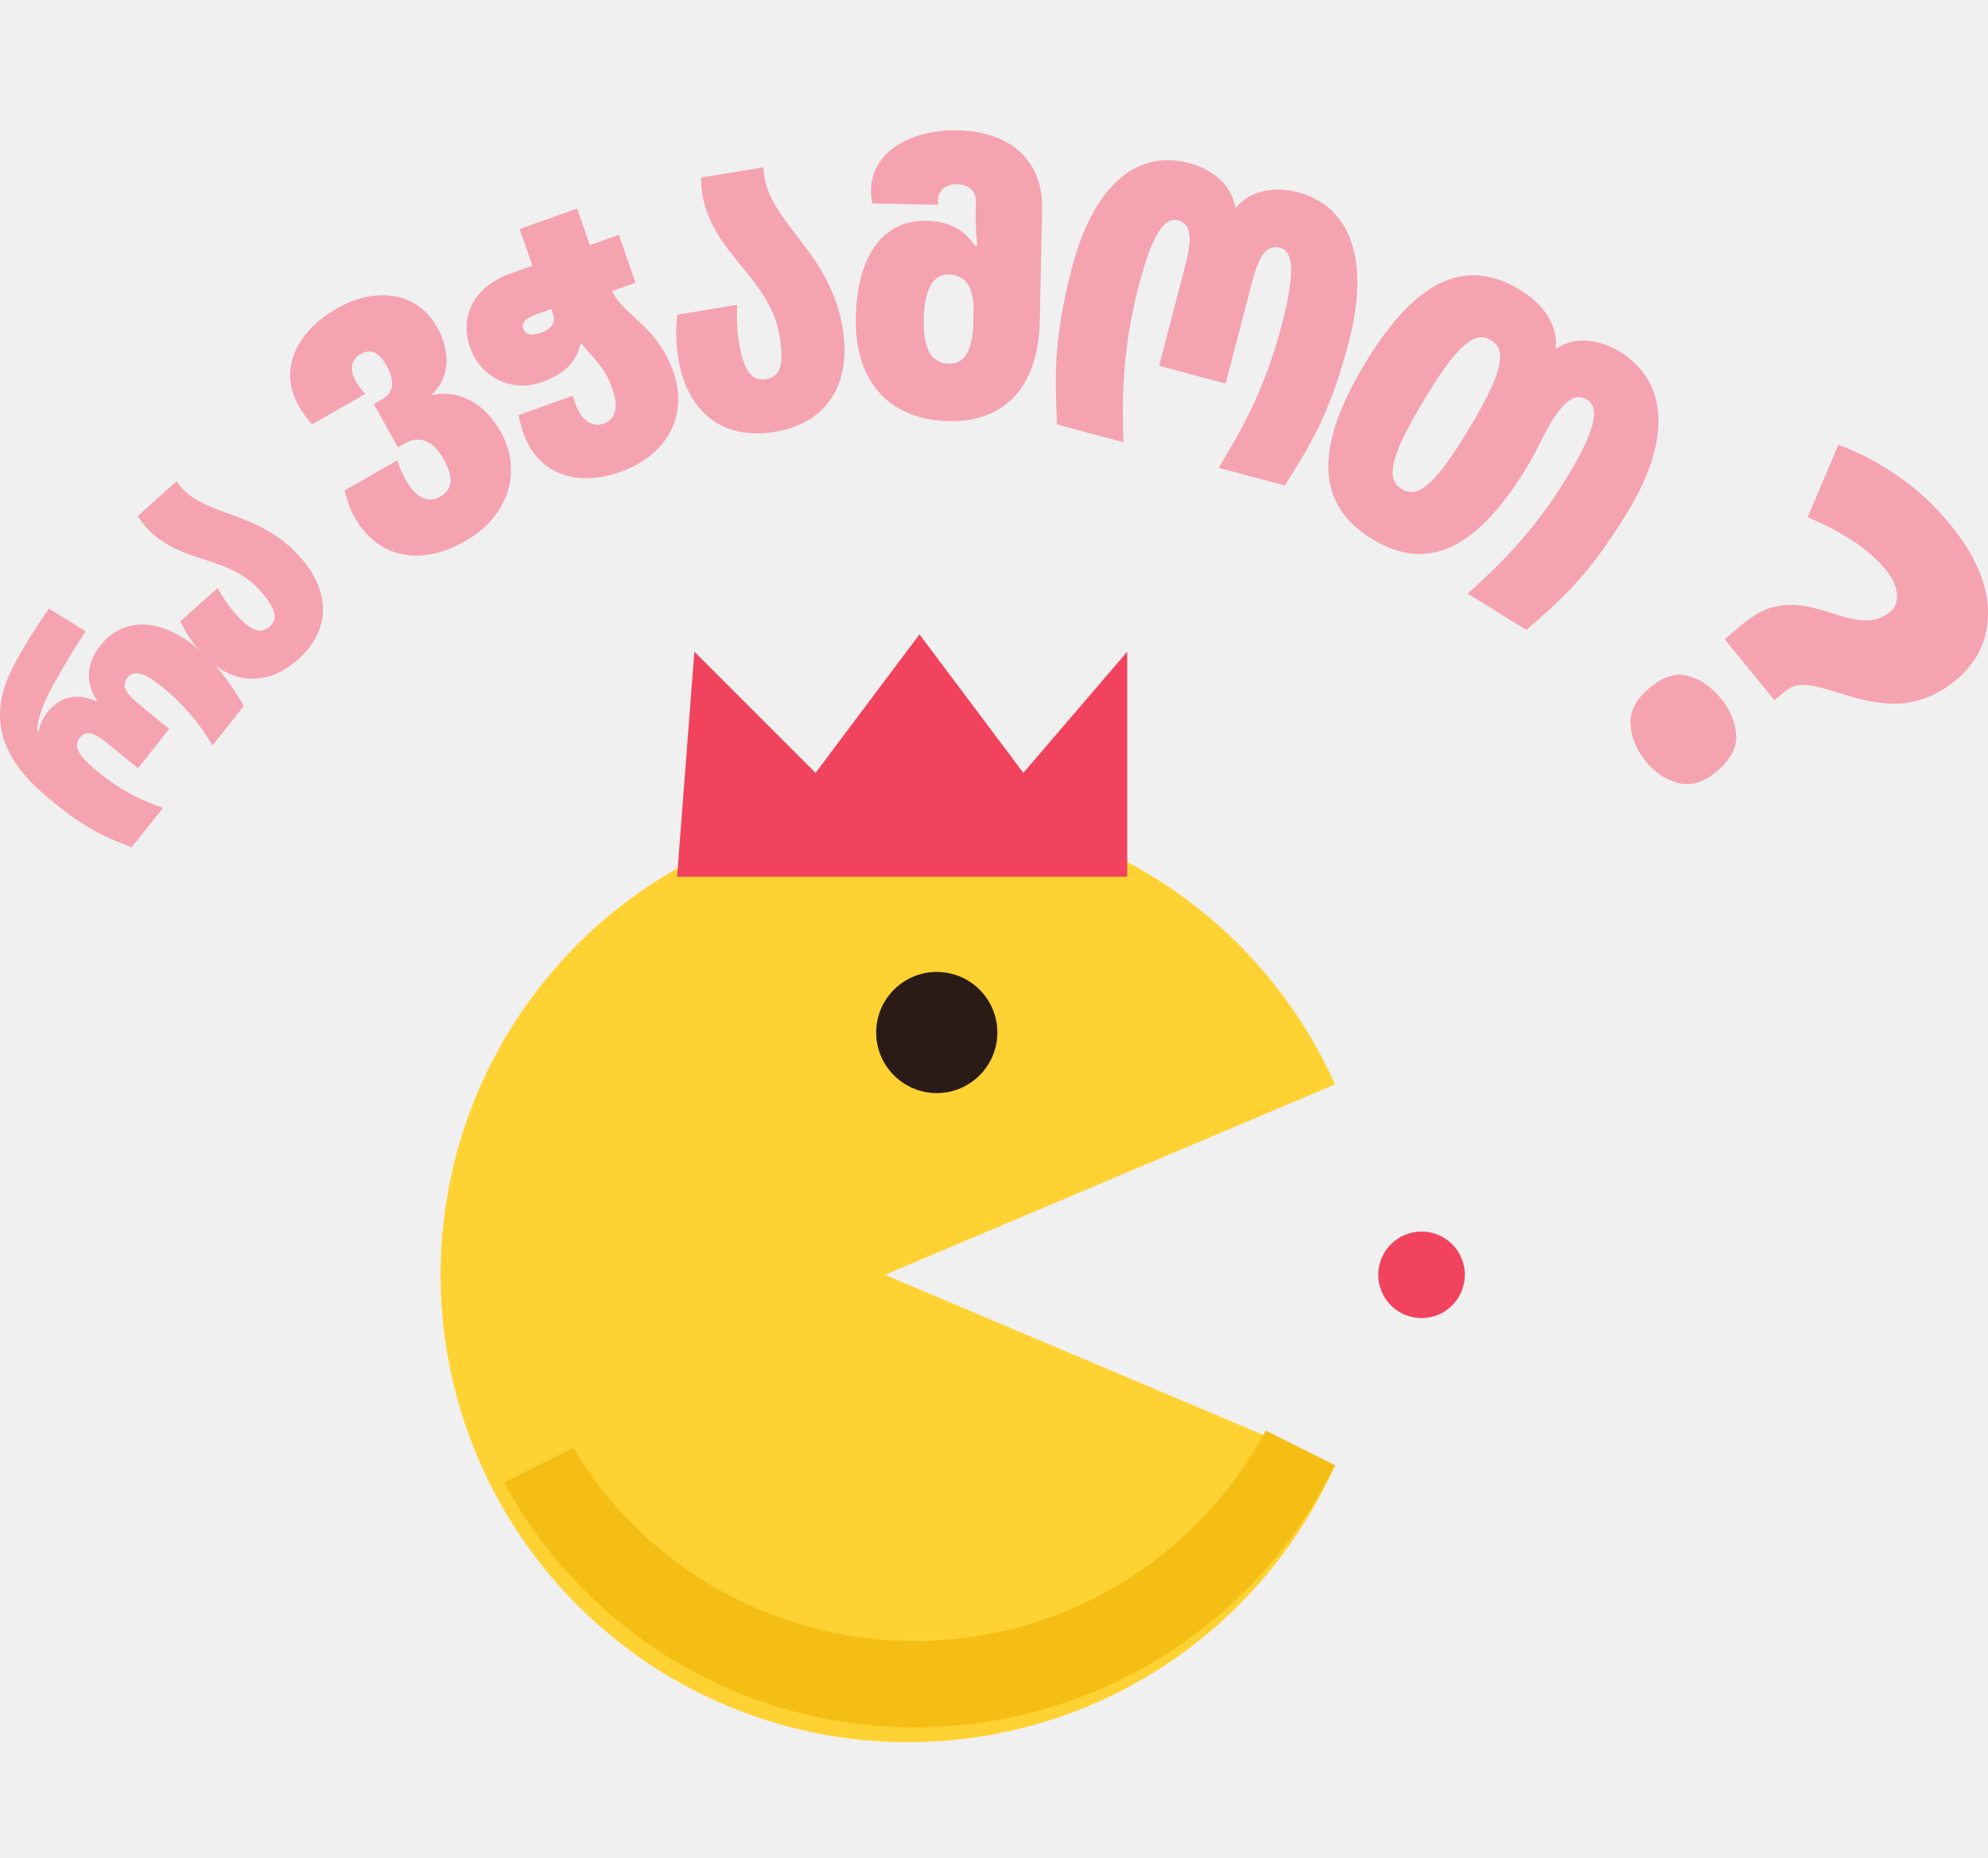
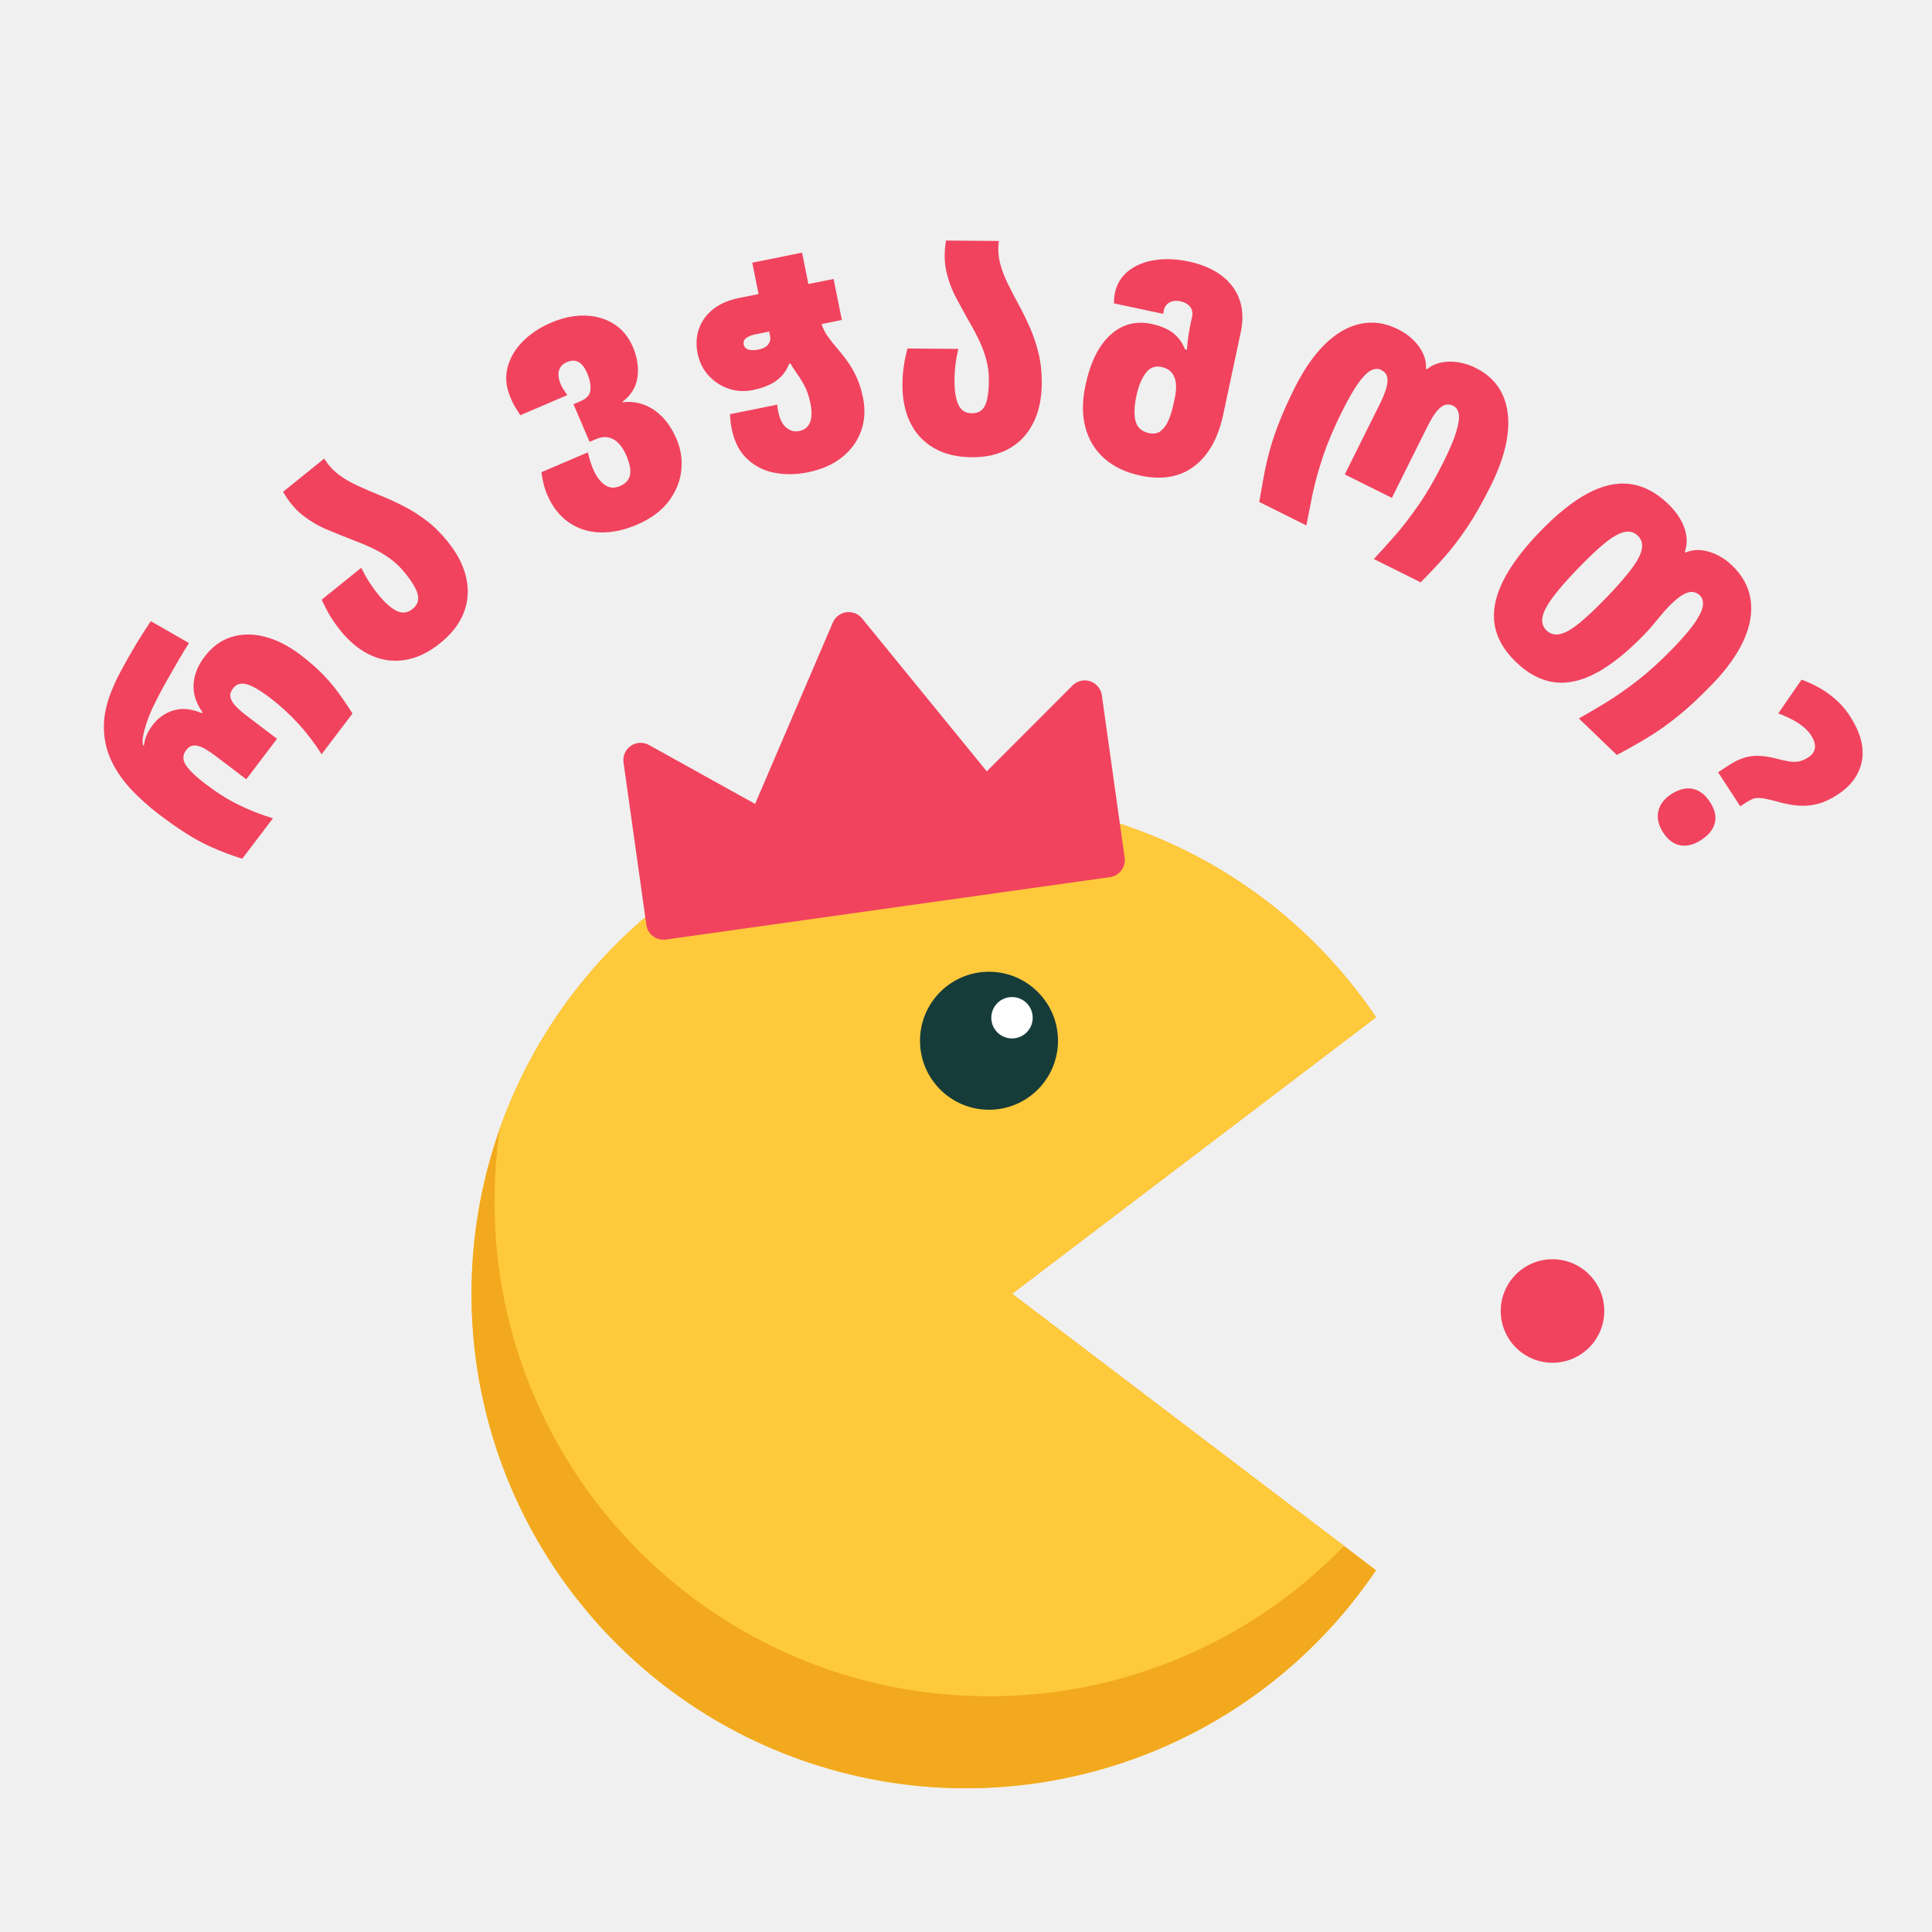
- <svg xmlns="http://www.w3.org/2000/svg" width="61" height="57" viewBox="0 0 61 57" fill="none">
-   <g fill="#F5A3B1">
-     <path d="M4.044 26C3.02 25.632 2.439 25.274 1.577 24.571C0.435 23.638 -0.526 22.42 0.325 20.621C0.476 20.299 0.829 19.651 1.499 18.675L2.629 19.375C2.258 19.916 1.61 21.038 1.459 21.359C1.251 21.81 1.109 22.221 1.161 22.462L1.186 22.46C1.216 22.262 1.302 22.051 1.466 21.845C1.81 21.412 2.353 21.235 2.954 21.526L2.976 21.498C2.596 20.93 2.661 20.338 3.084 19.805C3.777 18.931 4.913 18.969 5.97 19.833C6.629 20.37 6.984 20.825 7.483 21.665L6.519 22.88C6.126 22.197 5.602 21.593 5.02 21.118C4.467 20.666 4.126 20.528 3.912 20.798C3.698 21.068 3.896 21.312 4.303 21.644L5.192 22.371L4.234 23.579L3.344 22.852C2.917 22.503 2.655 22.383 2.452 22.639C2.226 22.923 2.431 23.218 3.012 23.693C3.698 24.254 4.319 24.562 5.003 24.792L4.044 26Z" />
-     <path d="M9.149 20.236C8.145 21.136 7.008 20.987 6.138 19.989C5.883 19.695 5.708 19.426 5.532 19.072L6.678 18.045C6.861 18.38 7.037 18.624 7.21 18.822C7.65 19.328 7.984 19.491 8.274 19.231C8.557 18.978 8.437 18.647 8.003 18.148C7.58 17.663 7.034 17.421 6.397 17.213C5.61 16.957 4.772 16.711 4.226 15.836L5.419 14.767C5.773 15.326 6.41 15.547 7.145 15.813C7.843 16.063 8.594 16.388 9.237 17.127C10.171 18.2 10.126 19.361 9.149 20.236Z" />
-     <path d="M14.268 16.611C12.919 17.384 11.589 17.148 10.87 15.857C10.746 15.634 10.649 15.369 10.574 15.053L12.191 14.126C12.266 14.352 12.35 14.548 12.447 14.722C12.728 15.227 13.095 15.478 13.497 15.247C13.889 15.023 13.93 14.666 13.611 14.093C13.314 13.559 12.909 13.331 12.421 13.61L12.21 13.731L11.47 12.401L11.728 12.253C12.149 12.012 12.075 11.606 11.853 11.208C11.632 10.81 11.374 10.688 11.059 10.87C10.733 11.056 10.745 11.395 10.924 11.715C11 11.851 11.104 11.97 11.208 12.09L9.572 13.028C9.435 12.85 9.316 12.726 9.154 12.435C8.522 11.3 9.153 10.144 10.32 9.475C11.535 8.778 12.809 8.957 13.414 10.044C13.814 10.763 13.829 11.561 13.251 12.11L13.262 12.129C14.045 11.949 14.852 12.332 15.376 13.274C15.982 14.361 15.713 15.783 14.268 16.611Z" />
-     <path d="M19.048 14.479C17.784 14.932 16.527 14.636 16.052 13.27C15.994 13.101 15.945 12.929 15.914 12.739L17.583 12.142C17.616 12.272 17.635 12.325 17.664 12.409C17.843 12.924 18.19 13.119 18.522 13C18.916 12.859 18.979 12.47 18.789 11.924C18.547 11.23 18.164 10.965 17.858 10.554L17.806 10.573C17.66 11.192 17.225 11.514 16.613 11.733C15.732 12.048 14.752 11.607 14.423 10.661C14.101 9.735 14.513 8.808 15.652 8.4L16.337 8.155L15.945 7.03L17.707 6.399L18.098 7.524L18.989 7.205L19.501 8.677L18.786 8.933L18.794 8.954C19.165 9.72 20.167 9.988 20.671 11.439C21.124 12.743 20.478 13.967 19.048 14.479ZM16.618 10.206C16.95 10.087 17.047 9.863 16.977 9.663L16.915 9.485L16.428 9.659C16.148 9.759 15.988 9.899 16.057 10.099C16.123 10.289 16.338 10.306 16.618 10.206Z" />
-     <path d="M23.768 13.255C22.152 13.521 21.072 12.614 20.816 11.007C20.74 10.534 20.733 10.139 20.779 9.658L22.623 9.355C22.597 9.822 22.622 10.191 22.674 10.51C22.803 11.324 23.044 11.714 23.51 11.637C23.966 11.563 24.054 11.141 23.926 10.338C23.802 9.557 23.392 8.946 22.868 8.309C22.219 7.524 21.511 6.714 21.51 5.449L23.43 5.134C23.437 5.946 23.953 6.595 24.542 7.357C25.102 8.078 25.669 8.911 25.859 10.1C26.134 11.828 25.341 12.997 23.768 13.255Z" />
-     <path d="M29.107 12.925C27.297 12.886 26.218 11.719 26.26 9.737C26.299 7.828 27.113 6.75 28.408 6.778C29.055 6.792 29.542 6.985 29.915 7.54L29.986 7.542C29.937 7.042 29.932 6.713 29.936 6.507L29.943 6.178C29.949 5.887 29.75 5.663 29.366 5.655C28.995 5.647 28.787 5.862 28.78 6.153C28.78 6.19 28.779 6.214 28.79 6.287L26.764 6.244C26.732 6.049 26.723 5.939 26.725 5.83C26.749 4.662 27.939 3.97 29.389 4.001C31.043 4.037 32.007 4.957 31.976 6.417L31.905 9.846C31.864 11.828 30.869 12.963 29.107 12.925ZM29.12 11.161C29.707 11.174 29.852 10.544 29.866 9.875L29.873 9.535C29.885 8.939 29.704 8.436 29.105 8.423C28.589 8.412 28.362 8.967 28.345 9.77C28.327 10.645 28.532 11.148 29.12 11.161Z" />
-     <path d="M32.432 13.027C32.376 11.577 32.306 10.464 32.898 8.195C33.523 5.796 34.824 4.56 36.482 5.004C37.165 5.188 37.77 5.627 37.903 6.354L37.938 6.364C38.375 5.827 39.136 5.716 39.843 5.906C41.488 6.347 42.021 8.063 41.393 10.473C40.811 12.707 40.199 13.676 39.421 14.901L37.392 14.357C37.957 13.427 38.775 12.098 39.335 9.947C39.78 8.242 39.647 7.703 39.276 7.603C38.824 7.482 38.606 7.939 38.41 8.692L37.607 11.773L35.567 11.226L36.37 8.145C36.575 7.357 36.576 6.879 36.147 6.764C35.753 6.658 35.378 7.099 34.943 8.768C34.379 10.932 34.446 12.485 34.472 13.574L32.432 13.027Z" />
-     <path d="M49.702 10.792C51.216 11.731 51.253 13.536 49.972 15.663C48.784 17.635 47.925 18.386 46.834 19.334L45.034 18.218C45.837 17.49 46.995 16.455 48.139 14.555C49.045 13.05 49.039 12.477 48.701 12.267C48.384 12.071 48.05 12.206 47.575 12.995C47.331 13.399 47.162 13.821 46.887 14.278C45.337 16.852 43.805 17.599 42.087 16.534C40.347 15.456 40.355 13.693 41.874 11.171C43.418 8.607 44.955 7.85 46.674 8.915C47.339 9.327 47.803 9.957 47.737 10.672L47.768 10.691C48.345 10.293 49.129 10.437 49.702 10.792ZM43.005 15.008C43.537 15.338 44.101 14.775 45.076 13.156C46.076 11.495 46.267 10.758 45.755 10.441C45.223 10.111 44.66 10.674 43.685 12.293C42.691 13.944 42.494 14.691 43.005 15.008Z" />
-     <path d="M53.434 19.183C53.681 18.976 53.926 18.819 54.17 18.711C54.43 18.605 54.715 18.556 55.024 18.562C55.341 18.577 55.708 18.654 56.127 18.794C56.523 18.924 56.838 19.003 57.07 19.033C57.31 19.056 57.497 19.039 57.63 18.983C57.771 18.935 57.895 18.866 58.001 18.776C58.166 18.638 58.232 18.449 58.202 18.208C58.178 17.975 58.064 17.734 57.86 17.484C57.608 17.176 57.283 16.888 56.884 16.62C56.485 16.352 56.012 16.103 55.466 15.874L56.409 13.649C57.046 13.886 57.652 14.205 58.228 14.605C58.812 14.999 59.352 15.499 59.849 16.107C60.603 17.031 60.987 17.916 61 18.762C61.012 19.608 60.69 20.307 60.034 20.859C59.722 21.121 59.394 21.312 59.05 21.433C58.713 21.562 58.341 21.615 57.934 21.592C57.543 21.57 57.093 21.477 56.586 21.314C56.233 21.203 55.946 21.122 55.723 21.07C55.501 21.019 55.317 21.005 55.171 21.029C55.025 21.054 54.886 21.121 54.755 21.232L54.447 21.49L52.918 19.617L53.434 19.183ZM50.599 21.124C51.025 20.766 51.427 20.639 51.803 20.744C52.179 20.849 52.514 21.08 52.806 21.438C53.085 21.779 53.24 22.147 53.272 22.542C53.303 22.936 53.106 23.313 52.679 23.672C52.277 24.01 51.884 24.13 51.499 24.032C51.115 23.934 50.783 23.714 50.505 23.373C50.212 23.015 50.054 22.635 50.031 22.233C50.007 21.832 50.197 21.462 50.599 21.124Z" />
+ <svg xmlns="http://www.w3.org/2000/svg" viewBox="0 0 336 306" width="61" height="61" fill="none">
+   <clipPath id="h">
+     <path d="M176 210L239.30 258.09A86 86 0 1 1 239.30 161.91Z" />
+   </clipPath>
+   <path d="M176 210L239.30 258.09A86 86 0 1 1 239.30 161.91Z" fill="#FFC93C" />
+   <circle cx="162" cy="196" r="86" fill="none" stroke="#F2A91E" stroke-width="22" clip-path="url(#h)" opacity=".9" transform="rotate(0)" style="display:none" />
+   <g clip-path="url(#h)">
+     <circle cx="168" cy="210" r="86" fill="#F2A91E" />
+     <circle cx="172" cy="194" r="86" fill="#FFC93C" />
  </g>
-   <path d="M27.15 39.125L40.963 33.281C39.624 30.281 37.296 27.831 34.368 26.341C31.44 24.851 28.089 24.412 24.876 25.096C21.663 25.78 18.782 27.547 16.714 30.1C14.647 32.654 13.52 35.84 13.52 39.125C13.52 42.41 14.647 45.596 16.714 48.15C18.782 50.703 21.663 52.47 24.876 53.154C28.089 53.839 31.44 53.399 34.368 51.909C37.296 50.419 39.624 47.969 40.963 44.969L27.15 39.125Z" fill="#FFD233" />
-   <path d="M15.463 45.5C16.717 47.817 18.586 49.744 20.864 51.069C23.142 52.394 25.74 53.066 28.375 53.011C31.009 52.956 33.578 52.176 35.798 50.758C38.019 49.339 39.806 47.336 40.963 44.969L38.838 43.906C37.819 45.812 36.313 47.413 34.474 48.547C32.635 49.681 30.527 50.307 28.367 50.361C26.207 50.415 24.072 49.895 22.178 48.854C20.284 47.814 18.7 46.29 17.588 44.438L15.463 45.5Z" fill="#F5BE14" />
-   <circle cx="28.744" cy="31.688" r="1.859" fill="#2B1B17" />
-   <path d="M20.775 26.906L21.306 20L25.025 23.719L28.213 19.469L31.4 23.719L34.588 20V26.906H20.775Z" fill="#F1435E" />
-   <circle cx="43.619" cy="39.125" r="1.328" fill="#F1435E" />
+   <circle cx="172" cy="166" r="12" fill="#163C3A" />
+   <circle cx="176" cy="162" r="3.6" fill="#fff" />
+   <path d="M115.0 140L115.0 111.48L134.5 126.2L154.0 94L173.5 126.2L193.0 111.48L193.0 140Z" fill="#F1435E" stroke="#F1435E" stroke-width="6" stroke-linejoin="round" transform="rotate(-8 154.0 140)" />
+   <circle cx="270" cy="213" r="9" fill="#F1435E" />
+   <path d="M4.784 0.0Q3.744 -2.964 3.172 -5.434Q2.6 -7.904 2.392 -10.478Q2.184 -13.052 2.184 -16.224Q2.184 -19.396 2.678 -22.49Q3.172 -25.584 4.524 -28.288Q5.876 -30.992 8.45 -32.994Q11.024 -34.996 15.184 -35.984Q16.172 -36.244 17.914 -36.53Q19.656 -36.816 22.178 -37.128Q24.7 -37.44 28.08 -37.648L29.068 -30.056Q27.664 -29.952 25.74 -29.718Q23.816 -29.484 21.866 -29.224Q19.916 -28.964 18.33 -28.678Q16.744 -28.392 16.016 -28.236Q14.664 -27.924 13.468 -27.508Q12.272 -27.092 11.388 -26.65Q10.504 -26.208 10.036 -25.636L10.14 -25.532Q10.66 -25.844 11.232 -26.052Q11.804 -26.26 12.454 -26.364Q13.104 -26.468 13.884 -26.468Q16.276 -26.468 18.148 -25.09Q20.02 -23.712 20.696 -20.904H20.904Q21.788 -23.712 23.842 -25.09Q25.896 -26.468 28.808 -26.468Q32.032 -26.468 34.346 -24.83Q36.66 -23.192 37.908 -20.254Q39.156 -17.316 39.156 -13.364Q39.156 -10.92 38.896 -8.866Q38.636 -6.812 38.064 -4.732Q37.492 -2.652 36.504 0.0H27.612Q28.808 -3.172 29.406 -6.5Q30.004 -9.828 30.004 -13.052Q30.004 -15.132 29.77 -16.484Q29.536 -17.836 28.964 -18.512Q28.392 -19.188 27.404 -19.188Q26.416 -19.188 25.922 -18.616Q25.428 -18.044 25.246 -16.978Q25.064 -15.912 25.064 -14.404V-7.8H16.224V-14.404Q16.224 -16.016 16.042 -17.056Q15.86 -18.096 15.366 -18.642Q14.872 -19.188 13.936 -19.188Q12.376 -19.188 11.83 -17.654Q11.284 -16.12 11.284 -12.896Q11.284 -9.1 11.908 -6.006Q12.532 -2.912 13.624 0.0Z" transform="translate(51.73 121.70) rotate(-52.79) translate(-20.67 0)" fill="#F1435E" />
+   <path d="M13.988 0.52Q10.14 0.52 7.41 -1.04Q4.68 -2.6 3.276 -5.434Q1.872 -8.268 1.872 -12.064Q1.872 -13.728 2.08 -15.21Q2.288 -16.692 2.704 -18.304H11.544Q11.18 -16.692 11.05 -15.392Q10.92 -14.092 10.92 -12.948Q10.92 -10.088 11.622 -8.606Q12.324 -7.124 13.988 -7.124Q15.08 -7.124 15.73 -7.748Q16.38 -8.372 16.64 -9.646Q16.9 -10.92 16.9 -12.792Q16.9 -14.664 16.458 -16.328Q16.016 -17.992 15.236 -19.63Q14.456 -21.268 13.468 -22.932Q12.272 -25.012 11.102 -27.17Q9.932 -29.328 9.36 -31.772Q8.788 -34.216 9.256 -37.128H18.46Q18.2 -35.256 18.642 -33.462Q19.084 -31.668 19.994 -29.848Q20.904 -28.028 21.996 -26.052Q23.036 -24.18 23.972 -22.1Q24.908 -20.02 25.506 -17.628Q26.104 -15.236 26.104 -12.428Q26.104 -8.372 24.648 -5.46Q23.192 -2.548 20.488 -1.014Q17.784 0.52 13.988 0.52Z" transform="translate(76.34 96.36) rotate(-38.89) translate(-14.14 0)" fill="#F1435E" />
+   <path d="" transform="translate(92.74 84.89) rotate(-31.03) translate(-5.28 0)" fill="#F1435E" />
+   <path d="M14.144 0.52Q10.504 0.52 7.722 -0.78Q4.94 -2.08 3.406 -4.55Q1.872 -7.02 1.872 -10.452Q1.872 -11.336 2.028 -12.324Q2.184 -13.312 2.496 -14.404H11.284Q11.128 -13.572 11.05 -12.844Q10.972 -12.116 10.972 -11.388Q10.972 -9.36 11.726 -8.086Q12.48 -6.812 14.092 -6.812Q15.184 -6.812 15.86 -7.28Q16.536 -7.748 16.874 -8.736Q17.212 -9.724 17.212 -11.232Q17.212 -12.688 16.822 -13.728Q16.432 -14.768 15.6 -15.366Q14.768 -15.964 13.416 -15.964H12.272V-23.088H13.676Q15.392 -23.088 15.99 -24.258Q16.588 -25.428 16.588 -27.04Q16.588 -28.132 16.328 -28.834Q16.068 -29.536 15.522 -29.9Q14.976 -30.264 14.092 -30.264Q13.208 -30.264 12.662 -29.848Q12.116 -29.432 11.856 -28.73Q11.596 -28.028 11.596 -27.144Q11.596 -26.624 11.7 -26.078Q11.804 -25.532 11.908 -24.96H3.016Q2.912 -25.74 2.782 -26.468Q2.652 -27.196 2.652 -28.34Q2.652 -31.408 4.238 -33.462Q5.824 -35.516 8.45 -36.582Q11.076 -37.648 14.248 -37.648Q17.576 -37.648 20.15 -36.478Q22.724 -35.308 24.206 -33.176Q25.688 -31.044 25.688 -28.132Q25.688 -25.272 24.362 -23.036Q23.036 -20.8 20.28 -20.124V-20.02Q22.1 -19.5 23.478 -18.2Q24.856 -16.9 25.61 -14.95Q26.364 -13.0 26.364 -10.452Q26.364 -7.54 24.934 -5.044Q23.504 -2.548 20.8 -1.014Q18.096 0.52 14.144 0.52Z" transform="translate(110.52 75.79) rotate(-23.18) translate(-14.12 0)" fill="#F1435E" />
+   <path d="M16.588 0.52Q13.416 0.52 10.816 -0.572Q8.216 -1.664 6.656 -3.9Q5.096 -6.136 5.096 -9.516Q5.096 -10.14 5.148 -10.764Q5.2 -11.388 5.304 -12.064H13.676Q13.624 -11.596 13.624 -11.336Q13.624 -11.076 13.624 -10.764Q13.624 -8.84 14.456 -7.826Q15.288 -6.812 16.536 -6.812Q17.524 -6.812 18.148 -7.332Q18.772 -7.852 19.084 -8.814Q19.396 -9.776 19.396 -11.128Q19.396 -12.168 19.266 -13.026Q19.136 -13.884 18.902 -14.612Q18.668 -15.34 18.408 -15.99Q18.148 -16.64 17.862 -17.29Q17.576 -17.94 17.368 -18.616H17.108Q16.328 -17.368 15.236 -16.666Q14.144 -15.964 12.844 -15.678Q11.544 -15.392 9.984 -15.392Q7.8 -15.392 5.954 -16.458Q4.108 -17.524 2.99 -19.37Q1.872 -21.216 1.872 -23.556Q1.872 -25.844 2.938 -27.664Q4.004 -29.484 6.006 -30.524Q8.008 -31.564 10.868 -31.564H14.3V-37.128H23.14V-31.564H27.612V-24.284H24.024V-24.18Q24.18 -22.984 24.674 -21.892Q25.168 -20.8 25.818 -19.656Q26.468 -18.512 27.092 -17.16Q27.716 -15.808 28.132 -14.118Q28.548 -12.428 28.548 -10.296Q28.548 -7.072 27.04 -4.628Q25.532 -2.184 22.854 -0.832Q20.176 0.52 16.588 0.52ZM12.376 -22.1Q13.624 -22.1 14.222 -22.646Q14.82 -23.192 14.82 -23.92V-24.804H12.376Q11.336 -24.804 10.686 -24.492Q10.036 -24.18 10.036 -23.452Q10.036 -22.776 10.686 -22.438Q11.336 -22.1 12.376 -22.1Z" transform="translate(139.20 66.87) rotate(-11.38) translate(-15.37 0)" fill="#F1435E" />
+   <path d="M13.988 0.52Q10.14 0.52 7.41 -1.04Q4.68 -2.6 3.276 -5.434Q1.872 -8.268 1.872 -12.064Q1.872 -13.728 2.08 -15.21Q2.288 -16.692 2.704 -18.304H11.544Q11.18 -16.692 11.05 -15.392Q10.92 -14.092 10.92 -12.948Q10.92 -10.088 11.622 -8.606Q12.324 -7.124 13.988 -7.124Q15.08 -7.124 15.73 -7.748Q16.38 -8.372 16.64 -9.646Q16.9 -10.92 16.9 -12.792Q16.9 -14.664 16.458 -16.328Q16.016 -17.992 15.236 -19.63Q14.456 -21.268 13.468 -22.932Q12.272 -25.012 11.102 -27.17Q9.932 -29.328 9.36 -31.772Q8.788 -34.216 9.256 -37.128H18.46Q18.2 -35.256 18.642 -33.462Q19.084 -31.668 19.994 -29.848Q20.904 -28.028 21.996 -26.052Q23.036 -24.18 23.972 -22.1Q24.908 -20.02 25.506 -17.628Q26.104 -15.236 26.104 -12.428Q26.104 -8.372 24.648 -5.46Q23.192 -2.548 20.488 -1.014Q17.784 0.52 13.988 0.52Z" transform="translate(169.12 64.00) rotate(0.44) translate(-14.14 0)" fill="#F1435E" />
+   <path d="M14.82 0.52Q10.92 0.52 8.086 -1.066Q5.252 -2.652 3.718 -5.642Q2.184 -8.632 2.184 -12.844Q2.184 -18.98 4.602 -22.334Q7.02 -25.688 11.232 -25.688Q12.636 -25.688 13.832 -25.402Q15.028 -25.116 16.016 -24.44Q17.004 -23.764 17.836 -22.568H18.148Q17.94 -24.18 17.888 -25.246Q17.836 -26.312 17.836 -26.988V-28.392Q17.836 -29.016 17.55 -29.51Q17.264 -30.004 16.692 -30.29Q16.12 -30.576 15.288 -30.576Q14.508 -30.576 13.936 -30.29Q13.364 -30.004 13.078 -29.51Q12.792 -29.016 12.792 -28.392Q12.792 -28.288 12.792 -28.184Q12.792 -28.08 12.844 -27.82H4.056Q3.952 -28.444 3.9 -28.834Q3.848 -29.224 3.848 -29.588Q3.848 -32.084 5.382 -33.904Q6.916 -35.724 9.516 -36.686Q12.116 -37.648 15.236 -37.648Q18.824 -37.648 21.398 -36.426Q23.972 -35.204 25.324 -32.942Q26.676 -30.68 26.676 -27.56V-12.896Q26.676 -6.552 23.608 -3.016Q20.54 0.52 14.82 0.52ZM14.716 -7.02Q16.016 -7.02 16.666 -7.826Q17.316 -8.632 17.576 -9.906Q17.836 -11.18 17.836 -12.584V-14.04Q17.836 -15.34 17.524 -16.38Q17.212 -17.42 16.458 -18.07Q15.704 -18.72 14.404 -18.72Q12.74 -18.72 11.986 -17.108Q11.232 -15.496 11.232 -12.896Q11.232 -10.088 12.012 -8.554Q12.792 -7.02 14.716 -7.02Z" transform="translate(198.41 67.20) rotate(12.02) translate(-14.77 0)" fill="#F1435E" />
+   <path d="M5.72 0.0Q5.044 -2.236 4.446 -4.316Q3.848 -6.396 3.38 -8.71Q2.912 -11.024 2.652 -13.884Q2.392 -16.744 2.392 -20.488Q2.392 -25.792 3.718 -29.64Q5.044 -33.488 7.644 -35.568Q10.244 -37.648 13.936 -37.648Q15.496 -37.648 16.926 -37.232Q18.356 -36.816 19.526 -35.958Q20.696 -35.1 21.372 -33.644H21.528Q22.152 -34.996 23.322 -35.88Q24.492 -36.764 25.974 -37.206Q27.456 -37.648 29.016 -37.648Q32.708 -37.648 35.282 -35.568Q37.856 -33.488 39.182 -29.666Q40.508 -25.844 40.508 -20.488Q40.508 -15.548 40.04 -12.064Q39.572 -8.58 38.818 -5.772Q38.064 -2.964 37.076 0.0H27.976Q28.652 -2.236 29.432 -5.174Q30.212 -8.112 30.758 -11.882Q31.304 -15.652 31.304 -20.384Q31.304 -24.18 30.94 -26.26Q30.576 -28.34 29.952 -29.172Q29.328 -30.004 28.496 -30.004Q27.508 -30.004 26.962 -29.328Q26.416 -28.652 26.234 -27.43Q26.052 -26.208 26.052 -24.544V-10.92H16.9V-24.544Q16.9 -26.312 16.692 -27.508Q16.484 -28.704 15.964 -29.354Q15.444 -30.004 14.456 -30.004Q13.572 -30.004 12.922 -29.146Q12.272 -28.288 11.934 -26.182Q11.596 -24.076 11.596 -20.384Q11.596 -15.6 12.142 -11.83Q12.688 -8.06 13.468 -5.148Q14.248 -2.236 14.872 0.0Z" transform="translate(233.08 79.31) rotate(26.47) translate(-21.45 0)" fill="#F1435E" />
+   <path d="M30.524 -37.648Q34.372 -37.648 37.024 -35.568Q39.676 -33.488 41.028 -29.666Q42.38 -25.844 42.38 -20.488Q42.38 -15.548 41.912 -12.064Q41.444 -8.58 40.69 -5.772Q39.936 -2.964 38.948 0.0H29.796Q30.472 -2.236 31.252 -5.174Q32.032 -8.112 32.578 -11.882Q33.124 -15.652 33.124 -20.384Q33.124 -24.18 32.734 -26.26Q32.344 -28.34 31.668 -29.172Q30.992 -30.004 30.108 -30.004Q29.328 -30.004 28.756 -29.536Q28.184 -29.068 27.872 -27.924Q27.56 -26.78 27.56 -24.804Q27.56 -23.816 27.638 -22.802Q27.716 -21.788 27.794 -20.748Q27.872 -19.708 27.872 -18.564Q27.872 -12.116 26.52 -7.878Q25.168 -3.64 22.334 -1.56Q19.5 0.52 15.132 0.52Q10.712 0.52 7.904 -1.612Q5.096 -3.744 3.744 -8.008Q2.392 -12.272 2.392 -18.564Q2.392 -25.012 3.744 -29.224Q5.096 -33.436 7.93 -35.542Q10.764 -37.648 15.132 -37.648Q16.848 -37.648 18.382 -37.232Q19.916 -36.816 21.112 -35.932Q22.308 -35.048 22.984 -33.644H23.14Q23.764 -35.048 24.96 -35.932Q26.156 -36.816 27.612 -37.232Q29.068 -37.648 30.524 -37.648ZM15.132 -7.124Q16.484 -7.124 17.264 -8.294Q18.044 -9.464 18.356 -11.986Q18.668 -14.508 18.668 -18.564Q18.668 -22.724 18.33 -25.246Q17.992 -27.768 17.212 -28.886Q16.432 -30.004 15.132 -30.004Q13.78 -30.004 13.0 -28.834Q12.22 -27.664 11.908 -25.142Q11.596 -22.62 11.596 -18.564Q11.596 -14.456 11.934 -11.934Q12.272 -9.412 13.052 -8.268Q13.832 -7.124 15.132 -7.124Z" transform="translate(269.25 104.81) rotate(43.91) translate(-22.39 0)" fill="#F1435E" />
+   <path d="M5.564 -15.288Q5.564 -17.004 5.928 -18.278Q6.292 -19.552 7.072 -20.644Q7.852 -21.736 9.1 -22.88Q10.14 -23.816 10.764 -24.518Q11.388 -25.22 11.674 -25.948Q11.96 -26.676 11.96 -27.664Q11.96 -28.86 11.232 -29.51Q10.504 -30.16 8.996 -30.16Q7.644 -30.16 6.084 -29.484Q4.524 -28.808 2.704 -27.456L0.0 -34.06Q2.444 -35.88 4.914 -36.764Q7.384 -37.648 9.828 -37.648Q14.924 -37.648 17.55 -35.152Q20.176 -32.656 20.176 -28.392Q20.176 -26.156 19.604 -24.518Q19.032 -22.88 17.966 -21.528Q16.9 -20.176 15.34 -18.824Q14.04 -17.68 13.468 -16.978Q12.896 -16.276 12.766 -15.73Q12.636 -15.184 12.636 -14.404V-13.104H5.564ZM4.316 -4.212Q4.316 -6.552 5.564 -7.826Q6.812 -9.1 9.152 -9.1Q11.44 -9.1 12.636 -7.826Q13.832 -6.552 13.832 -4.212Q13.832 -1.924 12.61 -0.65Q11.388 0.624 9.152 0.624Q6.916 0.624 5.616 -0.65Q4.316 -1.924 4.316 -4.212Z" transform="translate(290.32 130.30) rotate(56.91) translate(-10.15 0)" fill="#F1435E" />
</svg>
